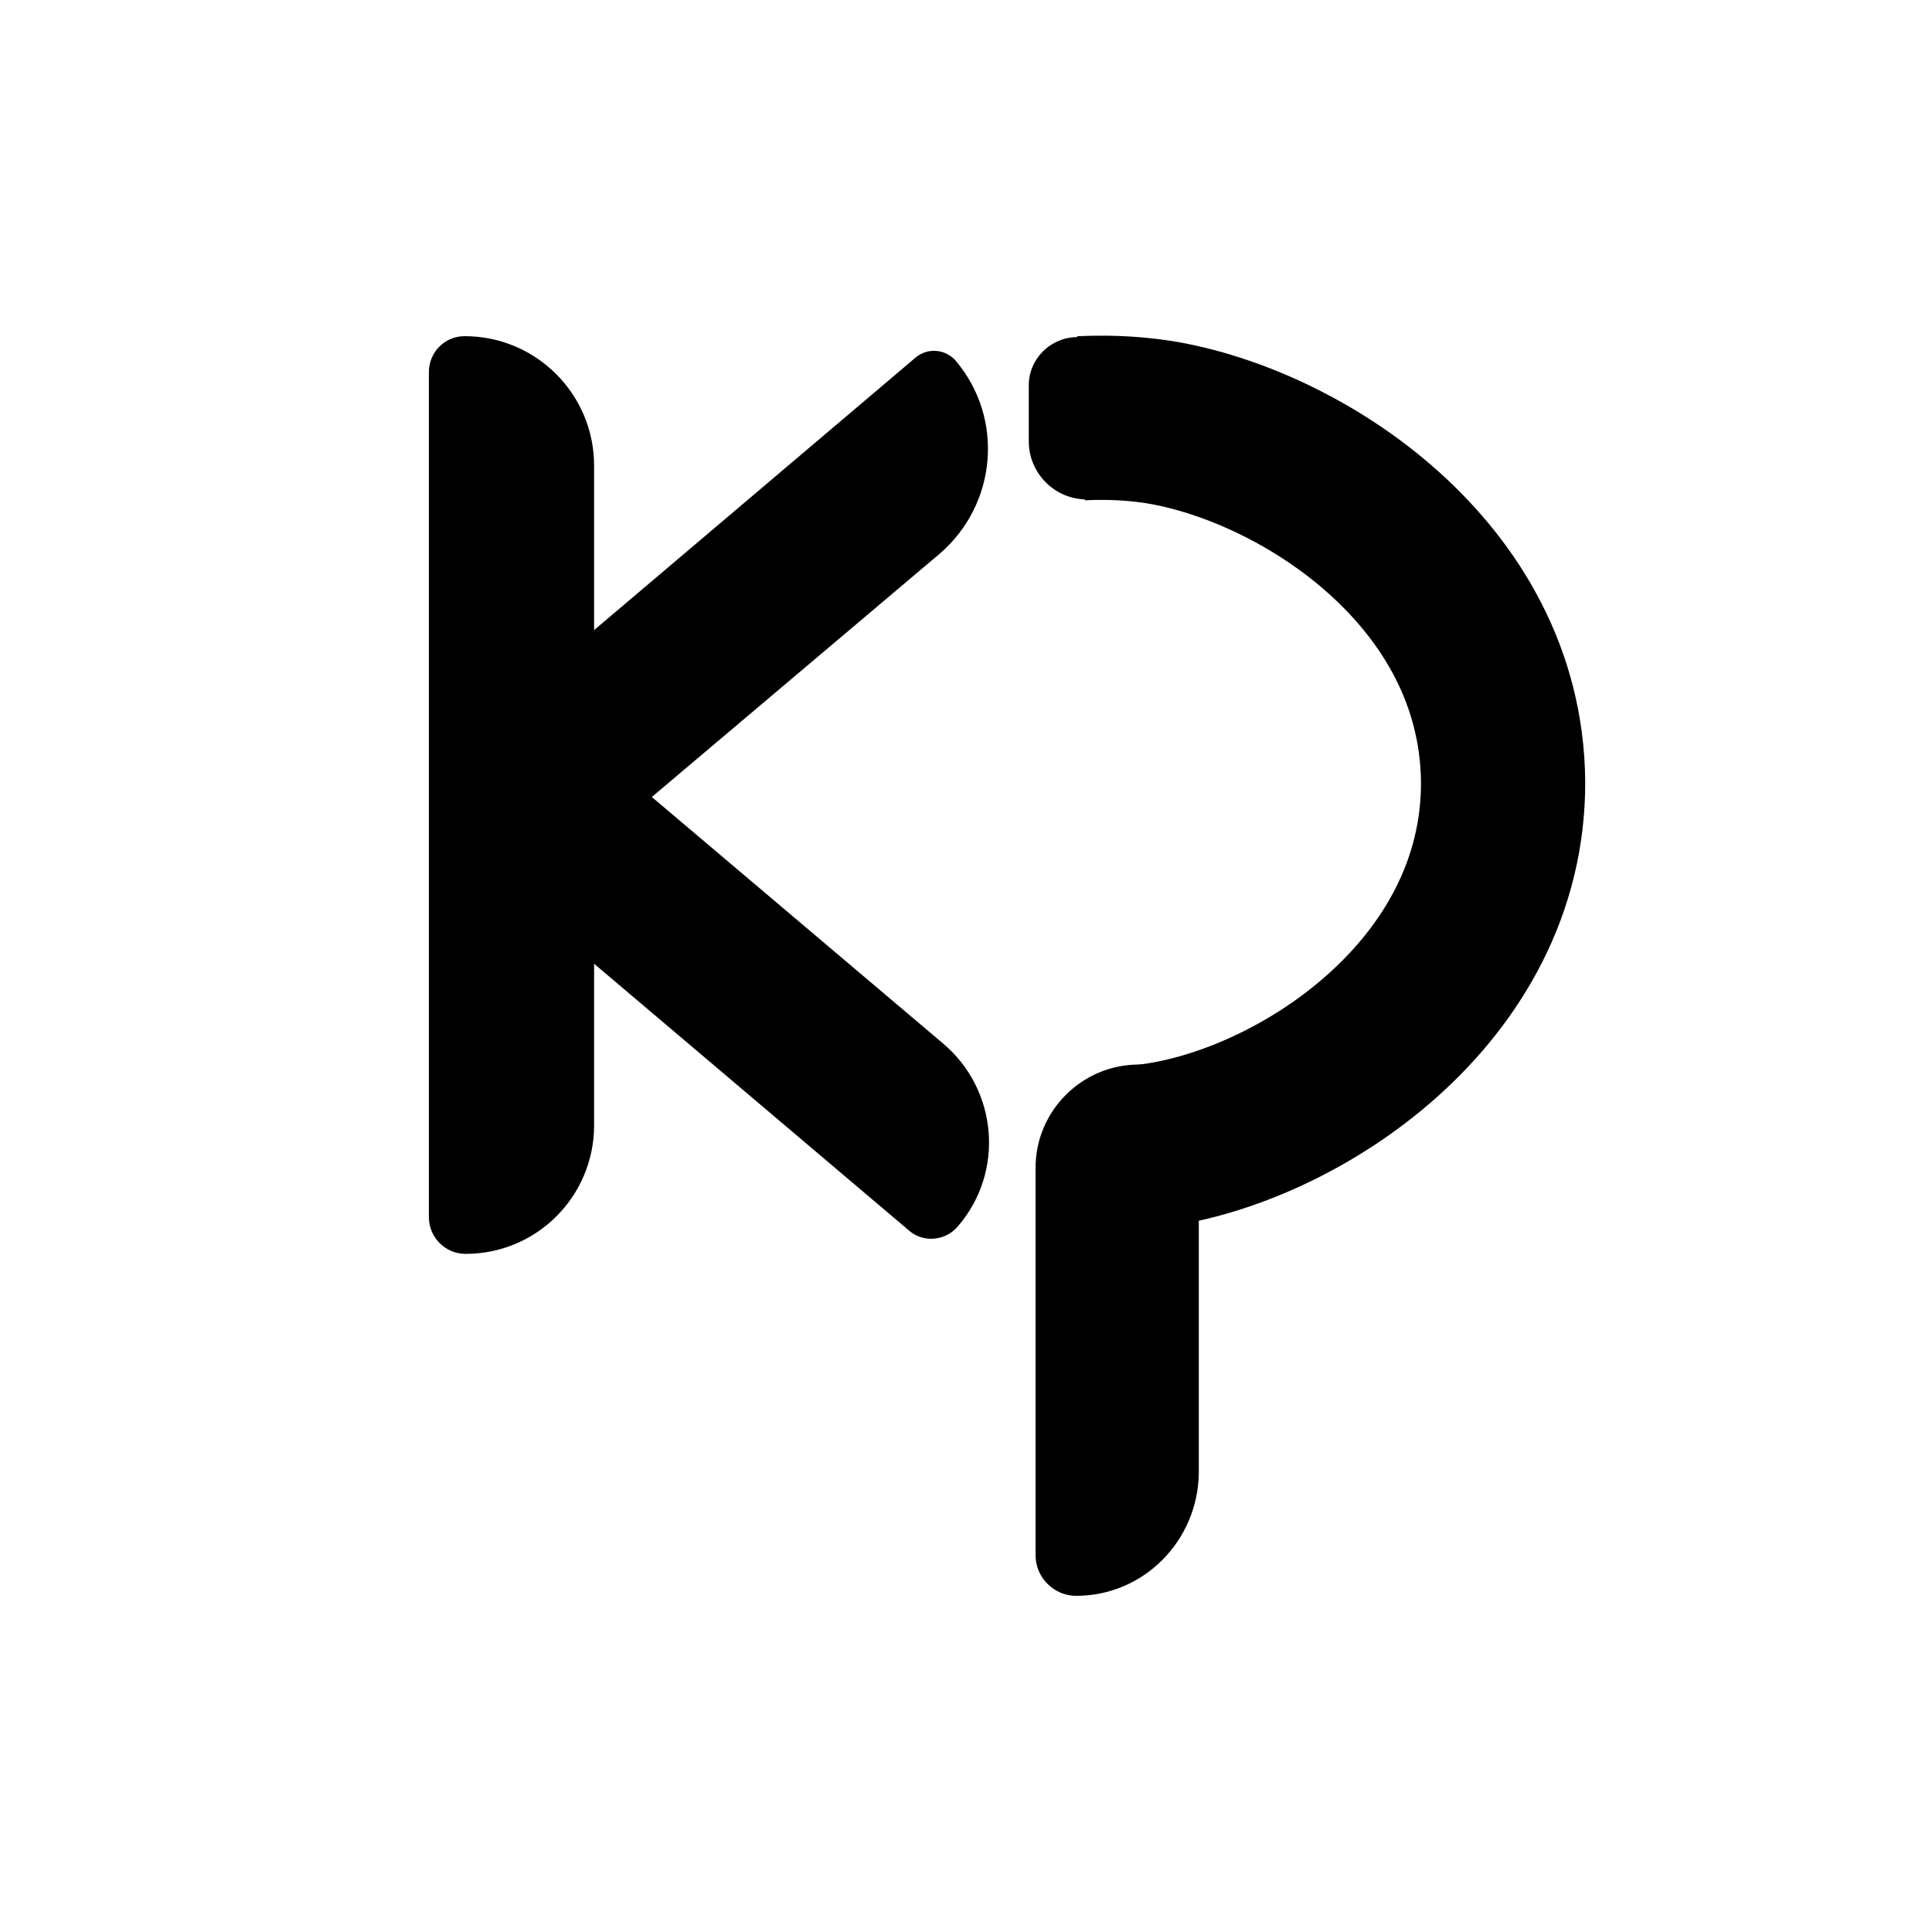
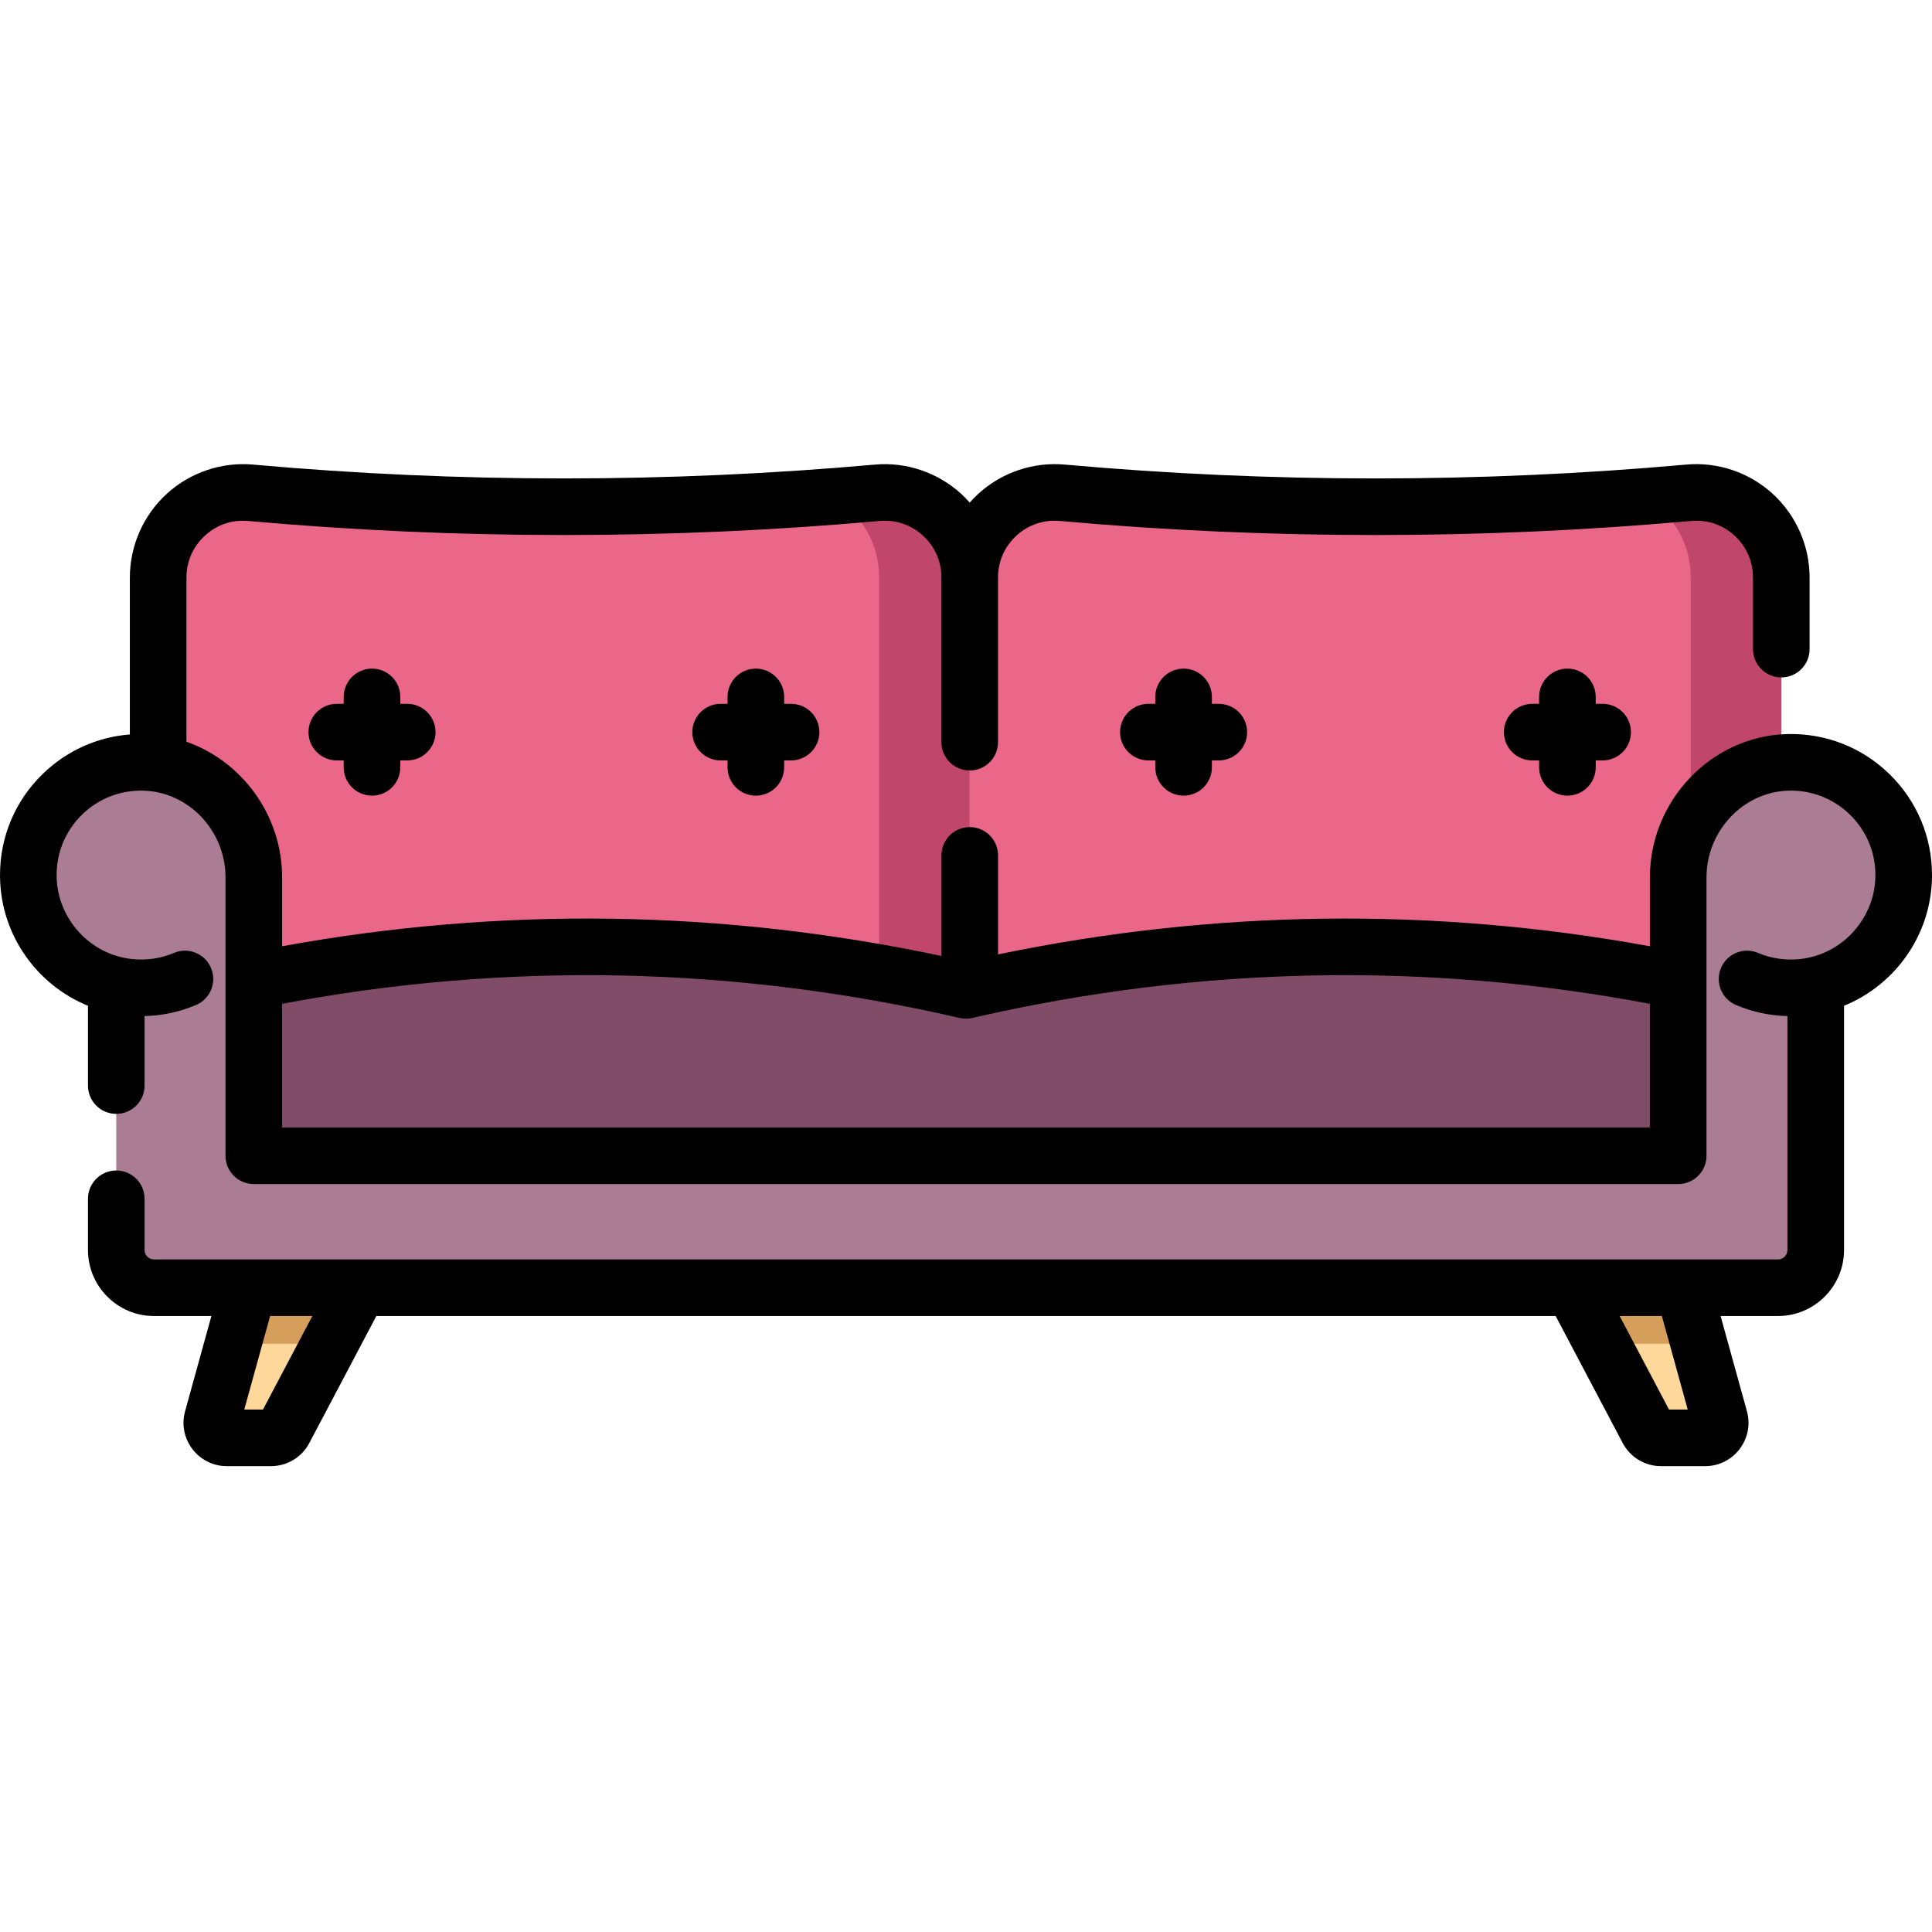
- <svg xmlns="http://www.w3.org/2000/svg" version="1.1" id="Layer_1" x="0px" y="0px" viewBox="0 0 20 20" style="enable-background:new 0 0 20 20;" xml:space="preserve">
-   <style type="text/css">
- 	.st0{fill:none;stroke:#000000;stroke-width:1.7;stroke-miterlimit:10;}
- </style>
-   <path d="M4.82,12.98L4.82,12.98c-0.21,0-0.38-0.17-0.38-0.38V3.85c0-0.2,0.16-0.37,0.37-0.37h0c0.74,0,1.34,0.6,1.34,1.34v6.83  C6.15,12.38,5.56,12.98,4.82,12.98z" />
-   <path d="M6.05,8.84l-1.1-1.3L9.48,3.7c0.12-0.1,0.3-0.09,0.41,0.03l0,0c0.51,0.6,0.43,1.49-0.16,2L6.05,8.84z" />
-   <path d="M9.92,12.69L9.92,12.69c0.48-0.56,0.41-1.41-0.16-1.89L6.05,7.66c0,0,0,0,0,0l-1.1,1.3c0,0,0,0,0,0l4.45,3.77  C9.55,12.87,9.79,12.85,9.92,12.69z" />
-   <path class="st0" d="M11.19,4.33C11.4,4.32,11.68,4.32,12,4.37c1.47,0.24,3.54,1.57,3.56,3.72c0.01,2.18-2.12,3.57-3.63,3.77  c-0.07,0.01-0.15,0.02-0.22,0.02" />
-   <path d="M11.57,5.17h-0.32c-0.33,0-0.6-0.27-0.6-0.6V3.99c0-0.28,0.23-0.5,0.5-0.5h0.41c0.02,0,0.04,0.02,0.04,0.04v1.61  C11.61,5.15,11.59,5.17,11.57,5.17z" />
-   <path d="M11.14,16.52L11.14,16.52c-0.23,0-0.42-0.19-0.42-0.42v-4.01c0-0.59,0.48-1.07,1.07-1.07h0.61c0.01,0,0.01,0.01,0.01,0.01  v4.22C12.4,15.95,11.84,16.52,11.14,16.52z" />
+ <svg xmlns="http://www.w3.org/2000/svg" viewBox="0 -123 512.001 512">
+   <path d="m41.91 30.059v118.086h215.074v-118.086c0-13.23-11.336-23.652-24.516-22.469-55.348 4.957-110.695 4.957-166.043 0-13.18-1.184-24.516 9.238-24.516 22.469zm0 0" fill="#ea6789" />
+   <path d="m232.469 7.59c-4.379.391-8.762.742-13.141 1.07 7.883 2.98 13.656 11.383 13.656 21.398v118.086h24v-118.086c0-13.23-11.336-23.652-24.516-22.469zm0 0" fill="#c1466b" />
+   <path d="m256.984 30.059v118.086h215.078v-118.086c0-13.23-11.336-23.652-24.516-22.469-55.348 4.957-110.695 4.957-166.043 0-13.18-1.184-24.52 9.238-24.52 22.469zm0 0" fill="#ea6789" />
+   <path d="m447.547 7.59c-4.383.391-8.762.742-13.145 1.07 7.887 2.98 13.66 11.383 13.66 21.398v118.086h24v-118.086c0-13.23-11.336-23.652-24.516-22.469zm0 0" fill="#c1466b" />
+   <path d="m256 139.465c-68.996-15.922-137.992-15.434-206.988 1.473v42.355h413.977v-42.355c-68.996-16.906-137.992-17.395-206.988-1.473zm0 0" fill="#804c68" />
+   <path d="m473.777 79.035c-16.273.445-29.039 14.211-29.039 30.492v73.766h-377.477v-73.766c0-16.281-12.766-30.047-29.039-30.492-16.887-.461-30.723 13.086-30.723 29.871 0 14.242 9.973 26.152 23.312 29.145v70.211c0 5.523 4.477 10 10 10h430.375c5.523 0 10-4.477 10-10v-70.211c13.34-2.992 23.312-14.898 23.312-29.145 0-16.785-13.836-30.332-30.723-29.871zm0 0" fill="#aa7d95" />
+   <path d="m451.863 258.047h-11.664c-1.484 0-2.844-.82-3.539-2.133l-19.871-37.652h29.332l9.598 34.719c.707 2.547-1.211 5.066-3.855 5.066zm-391.727 0h11.664c1.484 0 2.844-.82 3.539-2.133l19.871-37.652h-29.332l-9.598 34.719c-.707 2.547 1.211 5.066 3.855 5.066zm0 0" fill="#fed89b" />
+   <path d="m61.773 233.105h25.605l7.832-14.844h-29.332zm0 0" fill="#d69e5b" />
+   <path d="m446.121 218.262h-29.332l7.832 14.844h25.605zm0 0" fill="#d69e5b" />
+   <path d="m313.664 87.855c4.141 0 7.5-3.355 7.5-7.5v-1.832h1.832c4.145 0 7.5-3.355 7.5-7.5 0-4.145-3.355-7.5-7.5-7.5h-1.832v-1.832c0-4.145-3.359-7.5-7.5-7.5-4.141 0-7.5 3.355-7.5 7.5v1.832h-1.832c-4.145 0-7.5 3.355-7.5 7.5 0 4.145 3.355 7.5 7.5 7.5h1.832v1.832c0 4.145 3.355 7.5 7.5 7.5zm0 0" />
+   <path d="m415.383 87.855c4.145 0 7.5-3.355 7.5-7.5v-1.832h1.836c4.141 0 7.5-3.355 7.5-7.5 0-4.145-3.359-7.5-7.5-7.5h-1.836v-1.832c0-4.145-3.355-7.5-7.5-7.5-4.141 0-7.5 3.355-7.5 7.5v1.832h-1.832c-4.141 0-7.5 3.355-7.5 7.5 0 4.145 3.359 7.5 7.5 7.5h1.832v1.832c0 4.145 3.359 7.5 7.5 7.5zm0 0" />
+   <path d="m98.586 87.855c4.145 0 7.5-3.355 7.5-7.5v-1.832h1.836c4.141 0 7.5-3.355 7.5-7.5 0-4.145-3.359-7.5-7.5-7.5h-1.836v-1.832c0-4.145-3.355-7.5-7.5-7.5-4.141 0-7.5 3.355-7.5 7.5v1.832h-1.832c-4.141 0-7.5 3.355-7.5 7.5 0 4.145 3.359 7.5 7.5 7.5h1.832v1.832c0 4.145 3.359 7.5 7.5 7.5zm0 0" />
+   <path d="m200.309 87.855c4.141 0 7.5-3.355 7.5-7.5v-1.832h1.832c4.141 0 7.5-3.355 7.5-7.5 0-4.145-3.359-7.5-7.5-7.5h-1.832v-1.832c0-4.145-3.359-7.5-7.5-7.5-4.145 0-7.5 3.355-7.5 7.5v1.832h-1.832c-4.145 0-7.5 3.355-7.5 7.5 0 4.145 3.355 7.5 7.5 7.5h1.832v1.832c0 4.145 3.355 7.5 7.5 7.5zm0 0" />
+   <path d="m511.992 109.715c0-.07 0-.141.004-.215 0-.055 0-.113 0-.172.004-.141.004-.281.004-.422 0-10.18-4.02-19.695-11.312-26.797-7.297-7.098-16.945-10.848-27.113-10.57-20.035.547-36.336 17.59-36.336 37.988v18.242c-57.359-10.465-115.379-9.738-172.746 2.156v-26.234c0-4.141-3.359-7.5-7.5-7.5-4.141 0-7.5 3.359-7.5 7.5v26.648c-58.012-12.293-116.707-13.156-174.73-2.57v-18.242c0-16.5-10.668-30.809-25.352-35.961v-43.504c0-4.281 1.742-8.234 4.906-11.125 3.145-2.879 7.207-4.25 11.445-3.875 55.527 4.969 111.84 4.969 167.379 0 4.238-.375 8.301.996 11.445 3.875 3.098 2.828 4.828 6.676 4.902 10.855 0 .09-.004.18-.004.266v43.633c0 4.145 3.359 7.5 7.5 7.5 4.145 0 7.5-3.355 7.5-7.5v-43.383c.004-.082.004-.164.004-.246 0-.09 0-.18 0-.27.07-4.184 1.805-8.031 4.902-10.863 3.145-2.875 7.211-4.246 11.441-3.871 55.531 4.977 111.848 4.977 167.383 0 4.234-.375 8.297.996 11.441 3.871 3.164 2.895 4.906 6.848 4.906 11.133v18.965c0 4.141 3.359 7.5 7.5 7.5s7.5-3.359 7.5-7.5v-18.965c0-8.426-3.566-16.516-9.781-22.199-6.199-5.668-14.551-8.5-22.902-7.742-54.648 4.895-110.062 4.895-164.707 0-8.363-.754-16.707 2.074-22.906 7.742-.805.734-1.566 1.516-2.281 2.328-.711-.812-1.473-1.59-2.273-2.324-6.203-5.668-14.559-8.5-22.91-7.742-54.648 4.887-110.062 4.887-164.703 0-8.355-.758-16.707 2.074-22.906 7.742-6.215 5.684-9.781 13.773-9.781 22.199v41.574c-8.684.676-16.766 4.316-23.094 10.473-7.297 7.098-11.316 16.613-11.316 26.793 0 .141 0 .281.004.422 0 .059 0 .117.004.172 0 .07 0 .145.004.215.324 15.289 9.879 28.352 23.301 33.824v21.152c0 4.141 3.359 7.5 7.5 7.5 4.145 0 7.5-3.359 7.5-7.5v-18.418c4.715-.113 9.293-1.098 13.621-2.93 3.816-1.613 5.602-6.016 3.984-9.832-1.613-3.812-6.016-5.594-9.828-3.98-2.754 1.164-5.684 1.754-8.707 1.754-1.613 0-3.184-.172-4.699-.496-.074-.02-.152-.039-.23-.055-9.871-2.215-17.102-11.016-17.441-21.09 0-.012 0-.02 0-.031-.004-.066-.004-.133-.004-.199-.004-.035-.004-.074-.004-.113 0-.043 0-.09 0-.133-.004-.09-.004-.176-.004-.262 0-6.098 2.406-11.793 6.773-16.047 4.371-4.246 10.148-6.5 16.242-6.328.812.023 1.617.09 2.406.203.211.043.422.074.637.102 10.555 1.816 18.703 11.402 18.703 22.691v27.098c-.004.145-.004.289 0 .438v46.23c0 4.145 3.355 7.5 7.5 7.5h377.477c4.141 0 7.5-3.355 7.5-7.5v-46.23c.004-.145.004-.293 0-.438v-27.098c0-12.352 9.754-22.664 21.746-22.996 6.086-.168 11.871 2.082 16.242 6.332 4.367 4.25 6.773 9.945 6.773 16.043 0 .086 0 .176-.004.262v.137c0 .035 0 .074-.004.113 0 .062 0 .129-.004.195v.031c-.34 10.074-7.57 18.875-17.441 21.09-.078.016-.156.035-.23.055-1.516.328-3.086.496-4.699.496-3.023 0-5.953-.59-8.707-1.754-3.812-1.613-8.215.168-9.828 3.984-1.613 3.812.168 8.215 3.984 9.828 4.328 1.832 8.906 2.816 13.621 2.93v61.988c0 1.379-1.125 2.5-2.5 2.5h-430.375c-1.379 0-2.5-1.121-2.5-2.5v-13.57c0-4.145-3.359-7.5-7.5-7.5s-7.5 3.355-7.5 7.5v13.57c0 9.652 7.852 17.5 17.5 17.5h15.211l-6.973 25.223c-.965 3.488-.262 7.145 1.934 10.027 2.191 2.883 5.527 4.535 9.152 4.535h11.664c4.273 0 8.172-2.348 10.172-6.133l17.762-33.652h312.531l17.766 33.656c1.996 3.781 5.895 6.129 10.168 6.129h11.664c3.625 0 6.961-1.652 9.152-4.535 2.195-2.883 2.898-6.539 1.934-10.027l-6.973-25.223h15.211c9.648 0 17.5-7.848 17.5-17.5v-64.723c13.422-5.473 22.977-18.531 23.305-33.824zm-437.23 66.078v-32.77c59.613-11.254 119.984-10 179.551 3.746.555.129 1.121.191 1.688.191s1.133-.062 1.688-.191c.219-.051.438-.098.656-.148.219-.039.438-.09.652-.152 59.141-13.461 119.066-14.617 178.242-3.445v32.77zm-5.07 74.754h-4.957l6.852-24.785h11.188zm377.574 0h-4.957l-13.082-24.785h11.188zm0 0" />
</svg>
